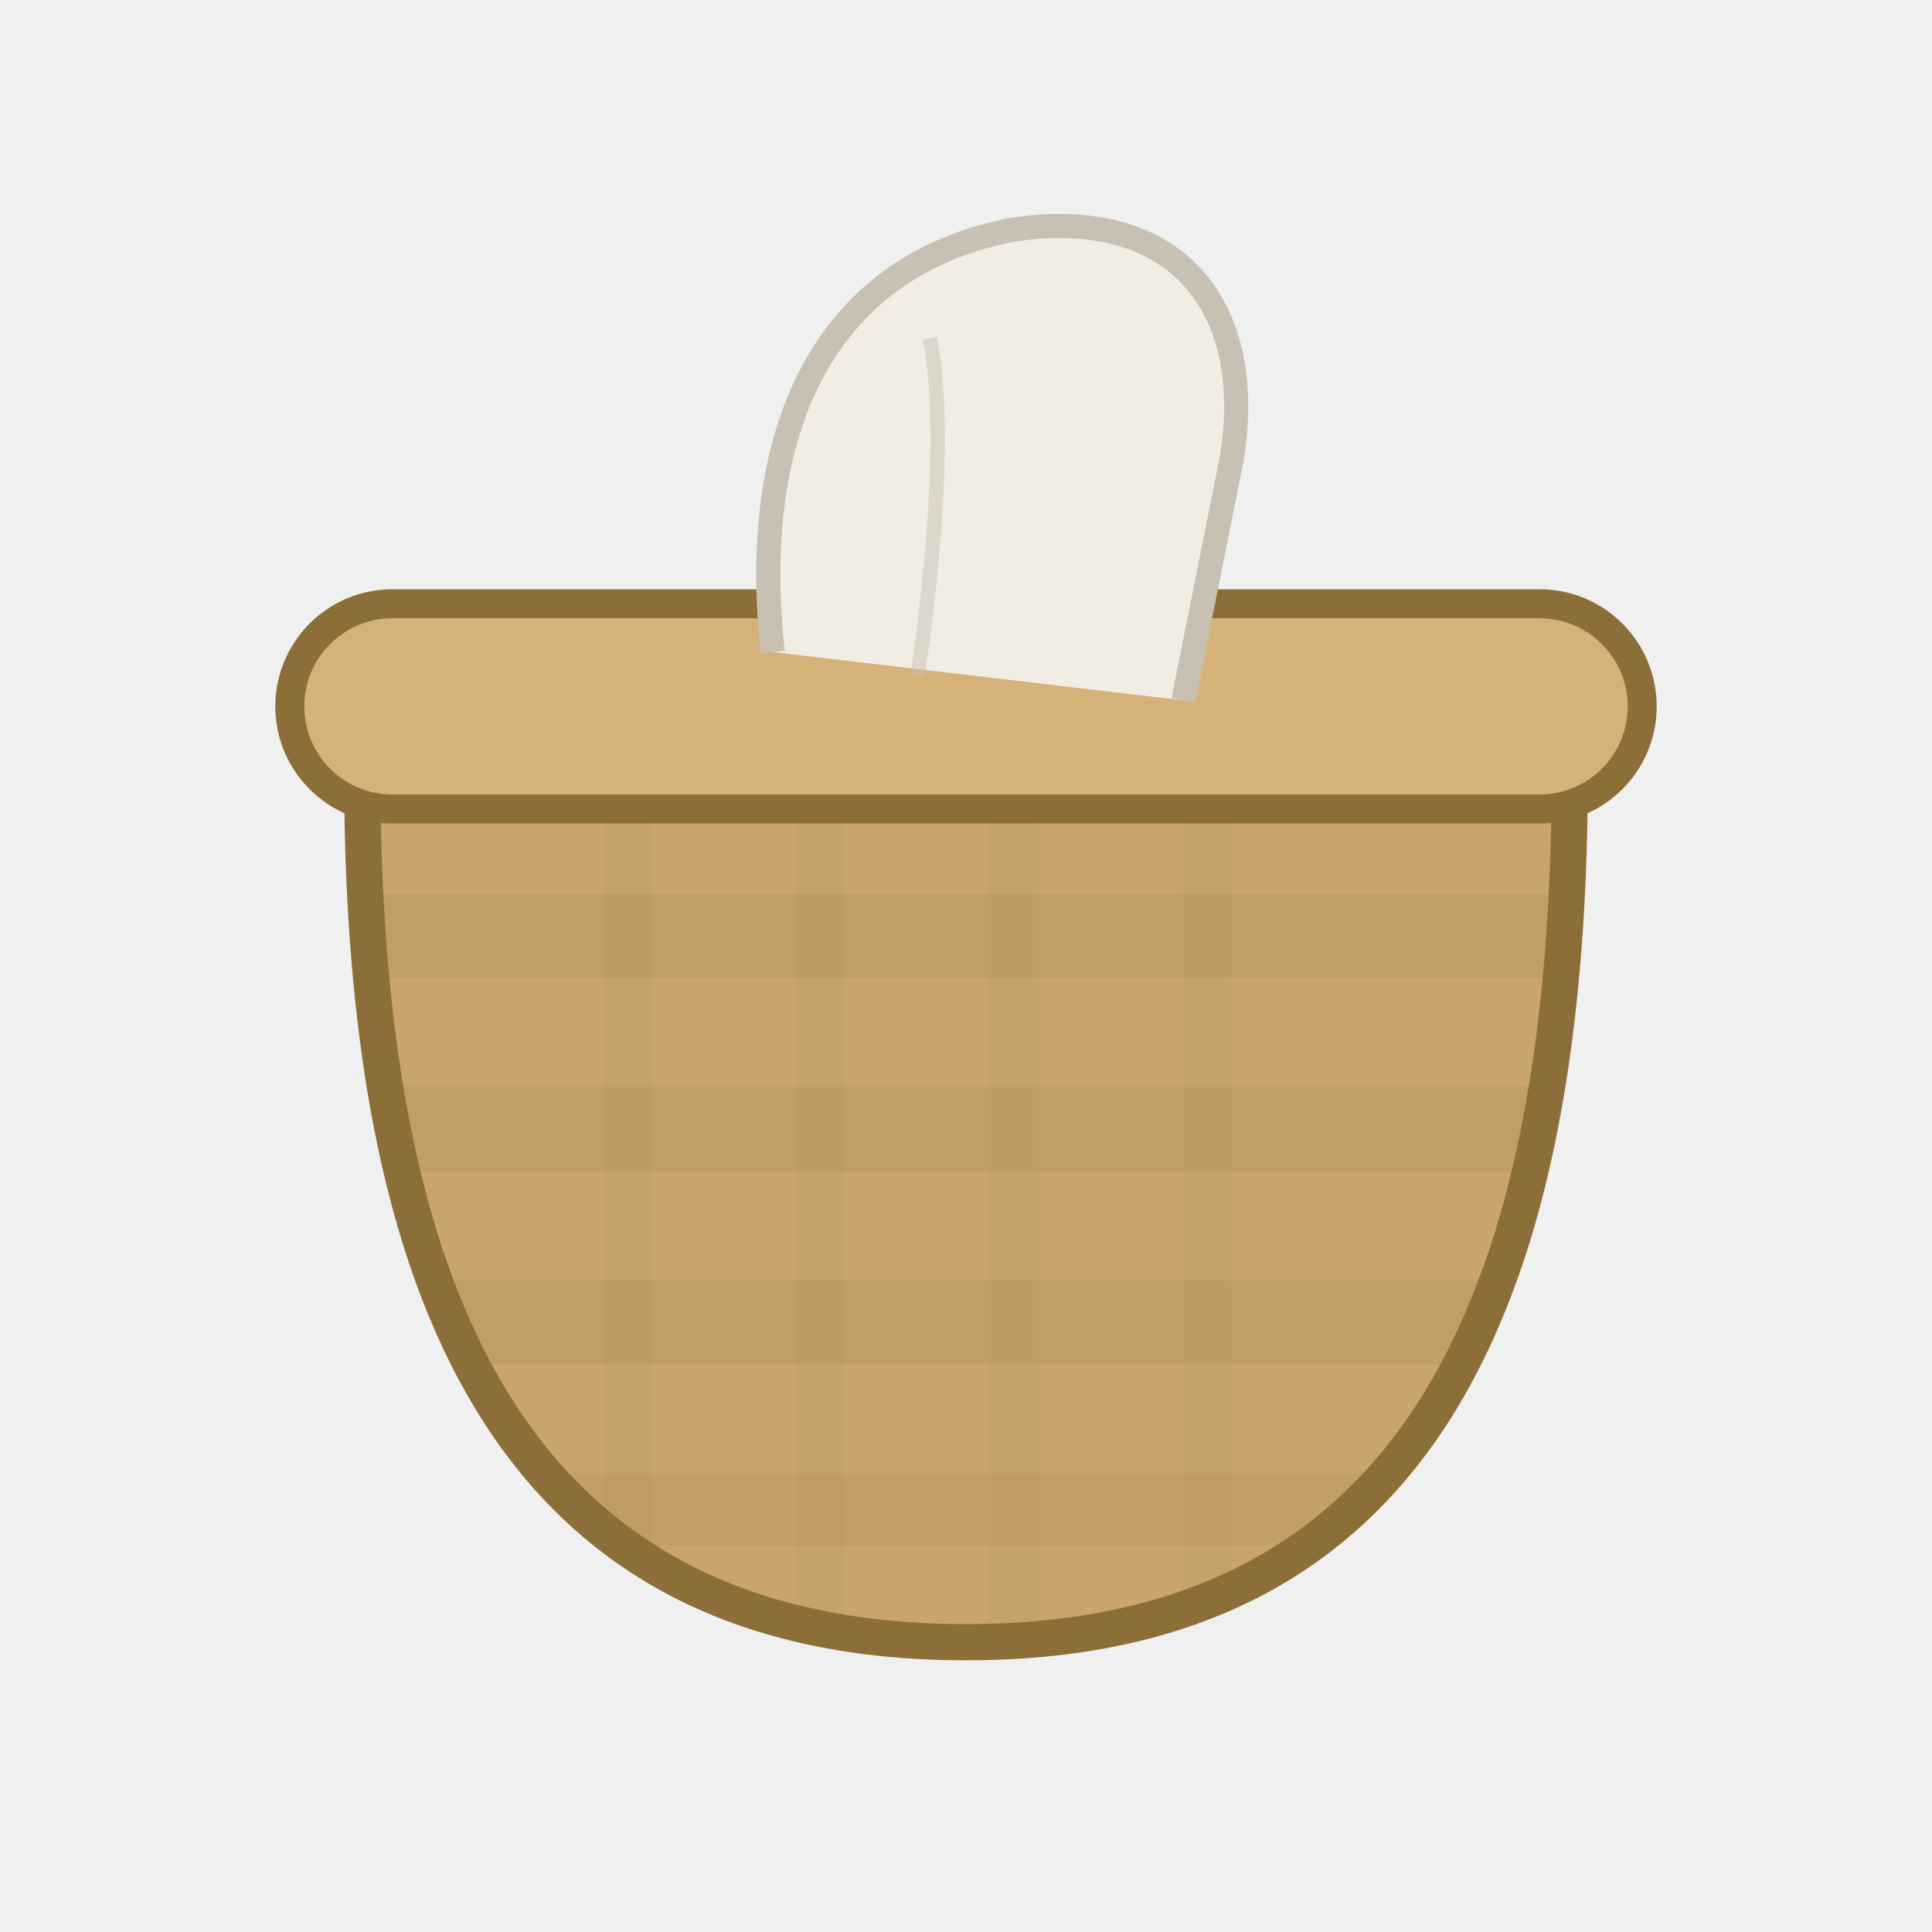
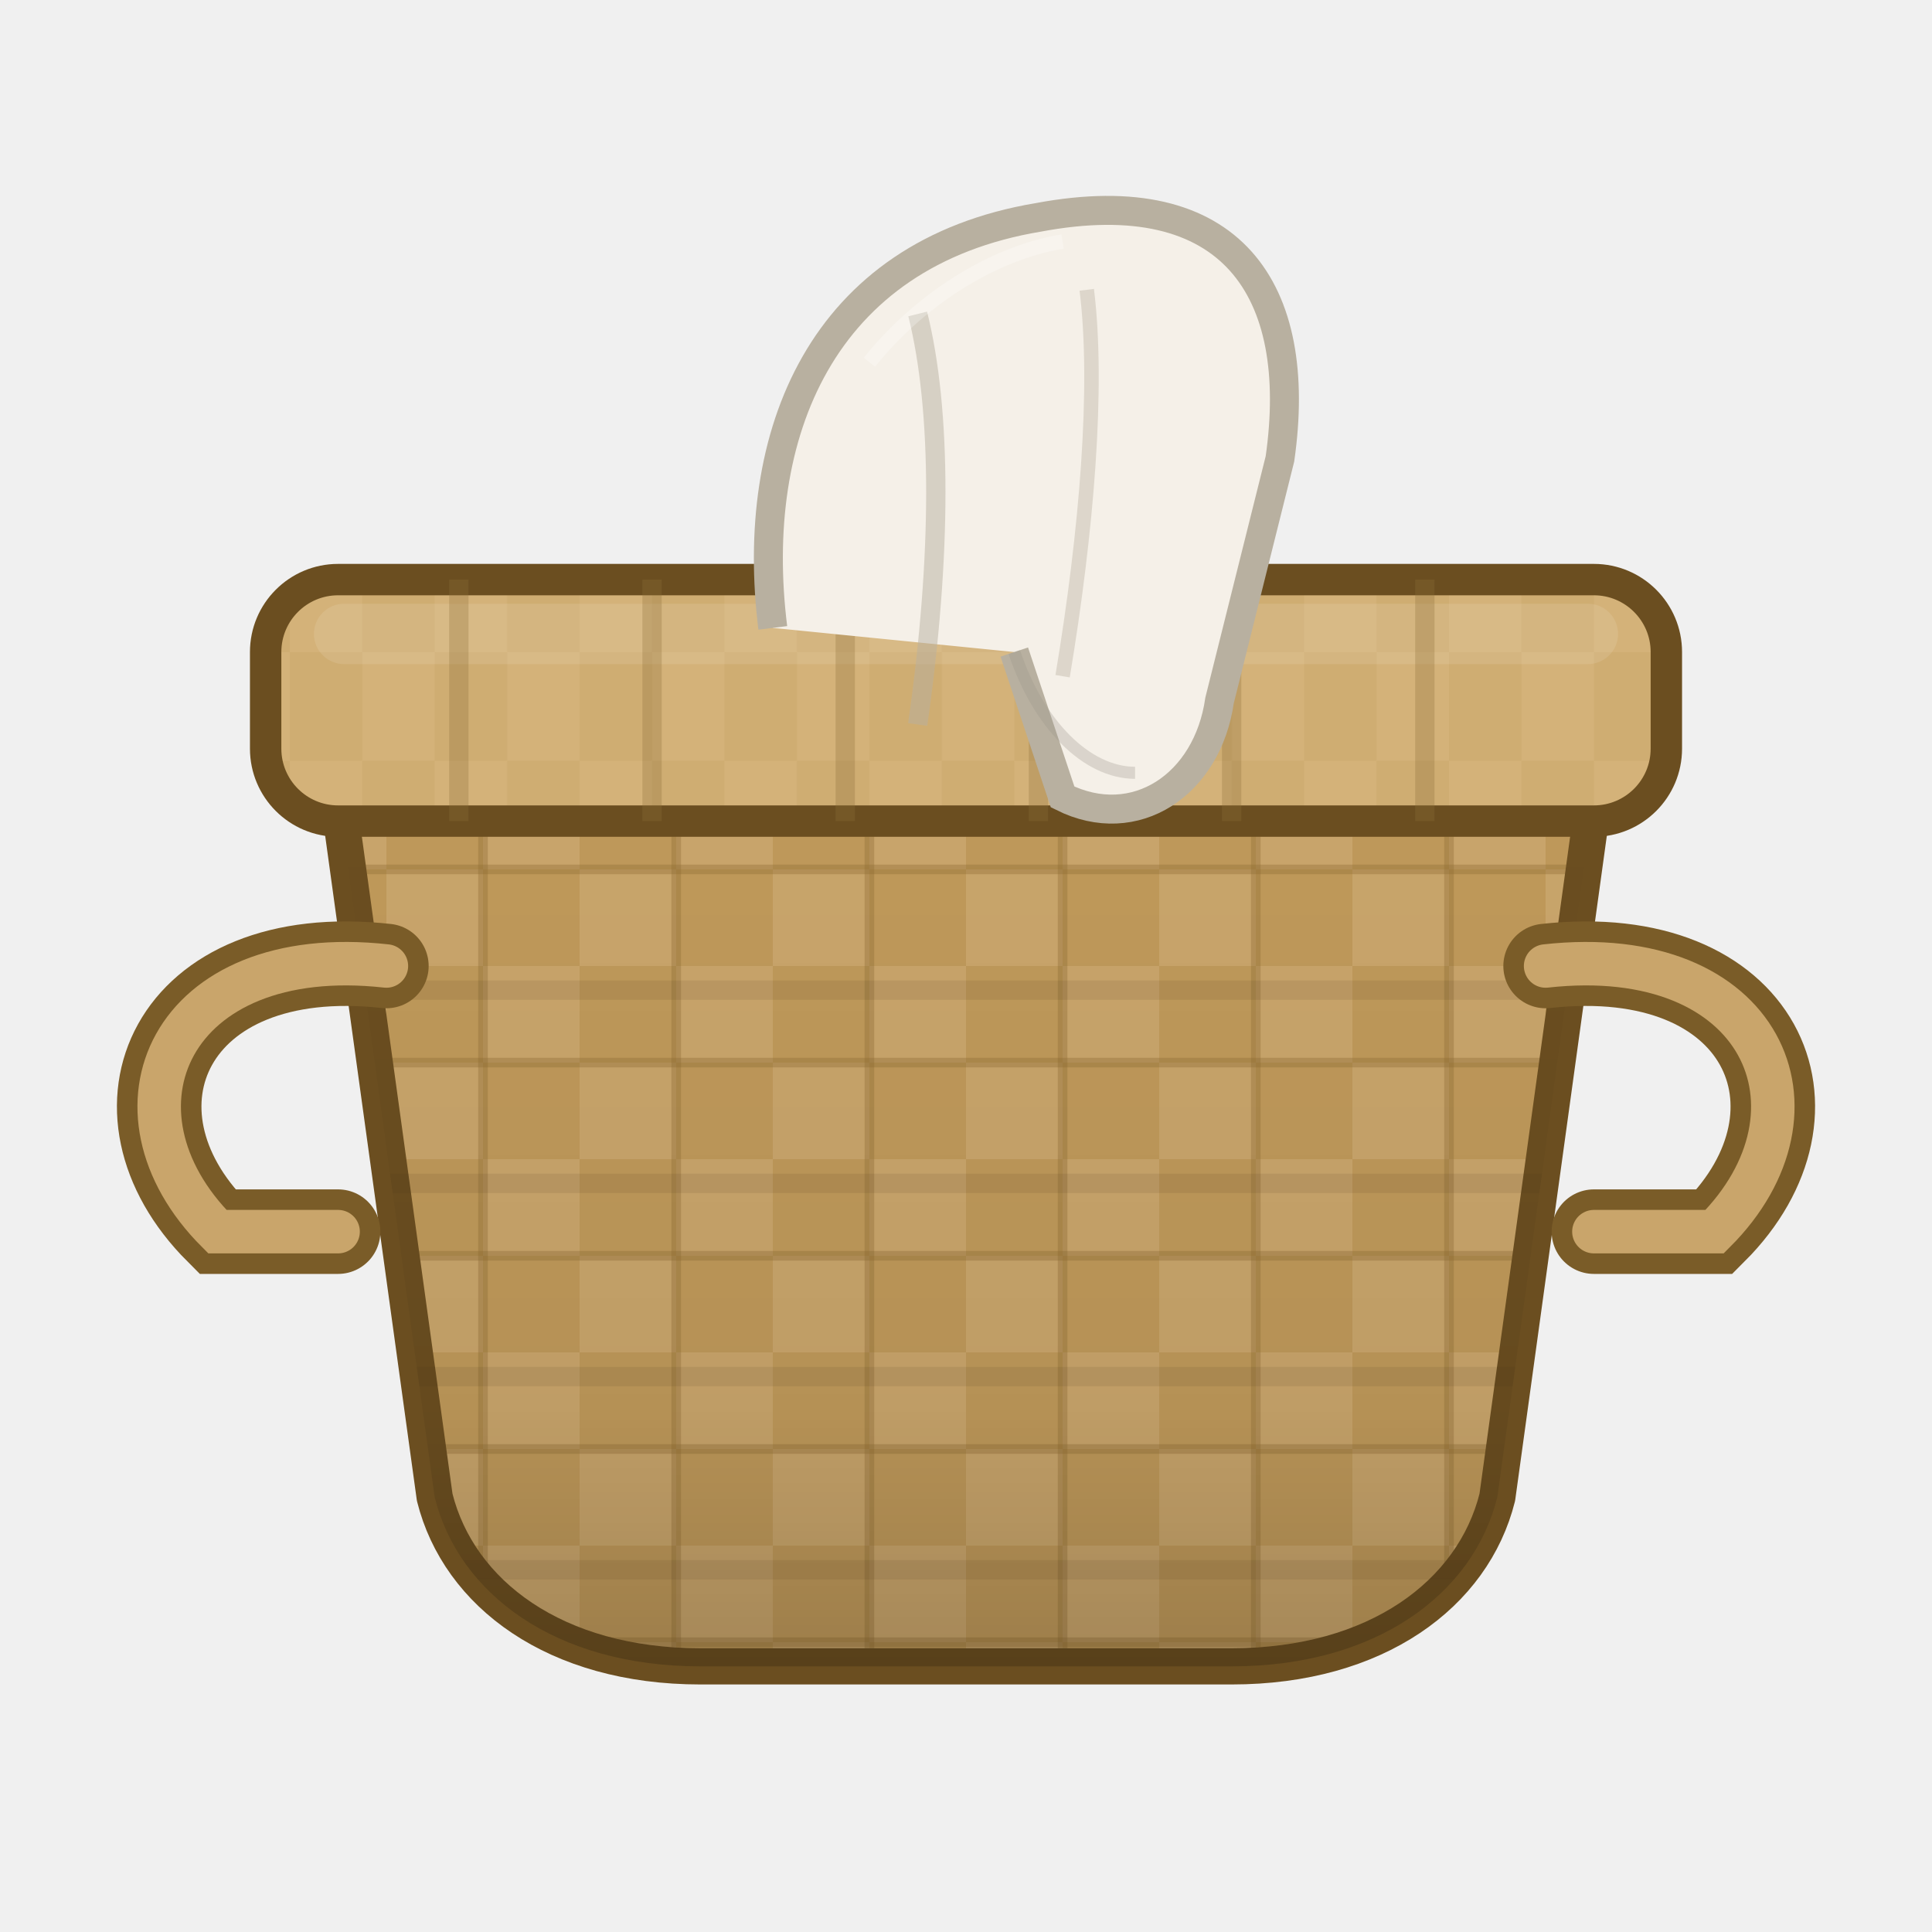
<svg xmlns="http://www.w3.org/2000/svg" viewBox="0 0 80 80" fill="none">
  <defs>
-     <clipPath id="basket-body">
-       <path d="M15 32 C15 55 22 68 40 68 C58 68 65 55 65 32 Z" />
+     <pattern id="weave" width="8" height="8" patternUnits="userSpaceOnUse">
+       <rect width="8" height="8" fill="#C9A56B" />
+       <rect width="4" height="4" fill="#B08840" opacity="0.4" />
+       <rect x="4" y="4" width="4" height="4" fill="#B08840" opacity="0.4" />
+       <line x1="0" y1="4" x2="8" y2="4" stroke="#8C6A30" stroke-width="0.4" opacity="0.35" />
+       <line x1="4" y1="0" x2="4" y2="8" stroke="#8C6A30" stroke-width="0.4" opacity="0.35" />
+     </pattern>
+     <pattern id="rim-weave" width="6" height="9" patternUnits="userSpaceOnUse">
+       <rect width="6" height="9" fill="#D4B279" />
+       <rect width="3" height="4.5" fill="#C4A060" opacity="0.3" />
+       <rect x="3" y="4.5" width="3" height="4.5" fill="#C4A060" opacity="0.3" />
+     </pattern>
+     <clipPath id="basket-clip">
+       <path d="M14 33 L18 62 C19 66 23 69 29 69 L51 69 C57 69 61 66 62 62 L66 33 Z" />
    </clipPath>
+     <linearGradient id="depth" x1="0" y1="0" x2="0" y2="1">
+       <stop offset="0" stop-color="#000" stop-opacity="0" />
+       <stop offset="0.7" stop-color="#000" stop-opacity="0.05" />
+       <stop offset="1" stop-color="#000" stop-opacity="0.18" />
+     </linearGradient>
  </defs>
-   <path d="M15 32 C15 55 22 68 40 68 C58 68 65 55 65 32 Z" fill="#C9A56B" />
-   <g clip-path="url(#basket-body)">
-     <rect x="14" y="37" width="52" height="3.5" fill="#A8874A" opacity="0.25" />
-     <rect x="14" y="45" width="52" height="3.5" fill="#A8874A" opacity="0.25" />
-     <rect x="14" y="53" width="52" height="3.5" fill="#A8874A" opacity="0.25" />
-     <rect x="14" y="61" width="52" height="3" fill="#A8874A" opacity="0.2" />
-     <rect x="25" y="32" width="2" height="36" fill="#A8874A" opacity="0.12" />
-     <rect x="33" y="32" width="2" height="36" fill="#A8874A" opacity="0.12" />
-     <rect x="41" y="32" width="2" height="36" fill="#A8874A" opacity="0.12" />
-     <rect x="49" y="32" width="2" height="36" fill="#A8874A" opacity="0.12" />
+   <path d="M14 33 L18 62 C19 66 23 69 29 69 L51 69 C57 69 61 66 62 62 L66 33 Z" fill="url(#weave)" stroke="#6B4E20" stroke-width="1.5" stroke-linejoin="round" />
+   <path d="M14 33 L18 62 C19 66 23 69 29 69 L51 69 C57 69 61 66 62 62 L66 33 Z" fill="url(#depth)" />
+   <g clip-path="url(#basket-clip)" opacity="0.1">
+     <line x1="13" y1="41" x2="67" y2="41" stroke="#3A2810" stroke-width="0.8" />
+     <line x1="13" y1="49" x2="67" y2="49" stroke="#3A2810" stroke-width="0.8" />
+     <line x1="13" y1="57" x2="67" y2="57" stroke="#3A2810" stroke-width="0.8" />
+     <line x1="13" y1="65" x2="67" y2="65" stroke="#3A2810" stroke-width="0.8" />
  </g>
-   <path d="M15 32 C15 55 22 68 40 68 C58 68 65 55 65 32" fill="none" stroke="#8C6E38" stroke-width="1.5" />
-   <rect x="12" y="25" width="56" height="8.5" rx="4.25" fill="#D4B279" stroke="#8C6E38" stroke-width="1.2" />
-   <path d="M32 27 C31 18 34 11 42 9.5 C49 8.5 52 13 51 19 L49 29" fill="#F2EDE4" stroke="#C8C0B2" stroke-width="1" />
-   <path d="M38.5 14 C39 16.5 39 21 38 28" stroke="#C8C0B2" stroke-width="0.6" fill="none" opacity="0.5" />
+   <rect x="11" y="24" width="58" height="10" rx="3" fill="url(#rim-weave)" stroke="#6B4E20" stroke-width="1.3" />
+   <rect x="13" y="25" width="54" height="2.5" rx="1.25" fill="white" opacity="0.1" />
+   <g stroke="#8C6E38" stroke-width="0.8" opacity="0.3">
+     <line x1="19" y1="24" x2="19" y2="34" />
+     <line x1="27" y1="24" x2="27" y2="34" />
+     <line x1="35" y1="24" x2="35" y2="34" />
+     <line x1="43" y1="24" x2="43" y2="34" />
+     <line x1="51" y1="24" x2="51" y2="34" />
+     <line x1="59" y1="24" x2="59" y2="34" />
+   </g>
+   <path d="M16 40 C7 39 4 46 9 51 L14 51" fill="none" stroke="#7A5C28" stroke-width="3.5" stroke-linecap="round" />
+   <path d="M16 40 C7 39 4 46 9 51 L14 51" fill="none" stroke="#C9A56B" stroke-width="1.8" stroke-linecap="round" />
+   <path d="M64 40 C73 39 76 46 71 51 L66 51" fill="none" stroke="#7A5C28" stroke-width="3.5" stroke-linecap="round" />
+   <path d="M64 40 C73 39 76 46 71 51 L66 51" fill="none" stroke="#C9A56B" stroke-width="1.8" stroke-linecap="round" />
+   <path d="M32 26 C31 18 34 10.5 43 9 C51 7.5 54 12 53 19 L50.5 29 C50 32.5 47 34.5 44 33 L42 27" fill="#F5F0E8" stroke="#B8B0A0" stroke-width="1.2" />
+   <path d="M38 13 C39 17 39 23 38 30" stroke="#B8B0A0" stroke-width="0.8" fill="none" opacity="0.5" />
+   <path d="M45 12 C45.5 16 45 22 44 28" stroke="#B8B0A0" stroke-width="0.6" fill="none" opacity="0.4" />
+   <path d="M36 15 C38 12.5 41 10.5 44 10" stroke="white" stroke-width="0.6" fill="none" opacity="0.25" />
+   <path d="M42 27 C43 30 45 32 47 32" stroke="#9A9488" stroke-width="0.5" fill="none" opacity="0.3" />
</svg>
